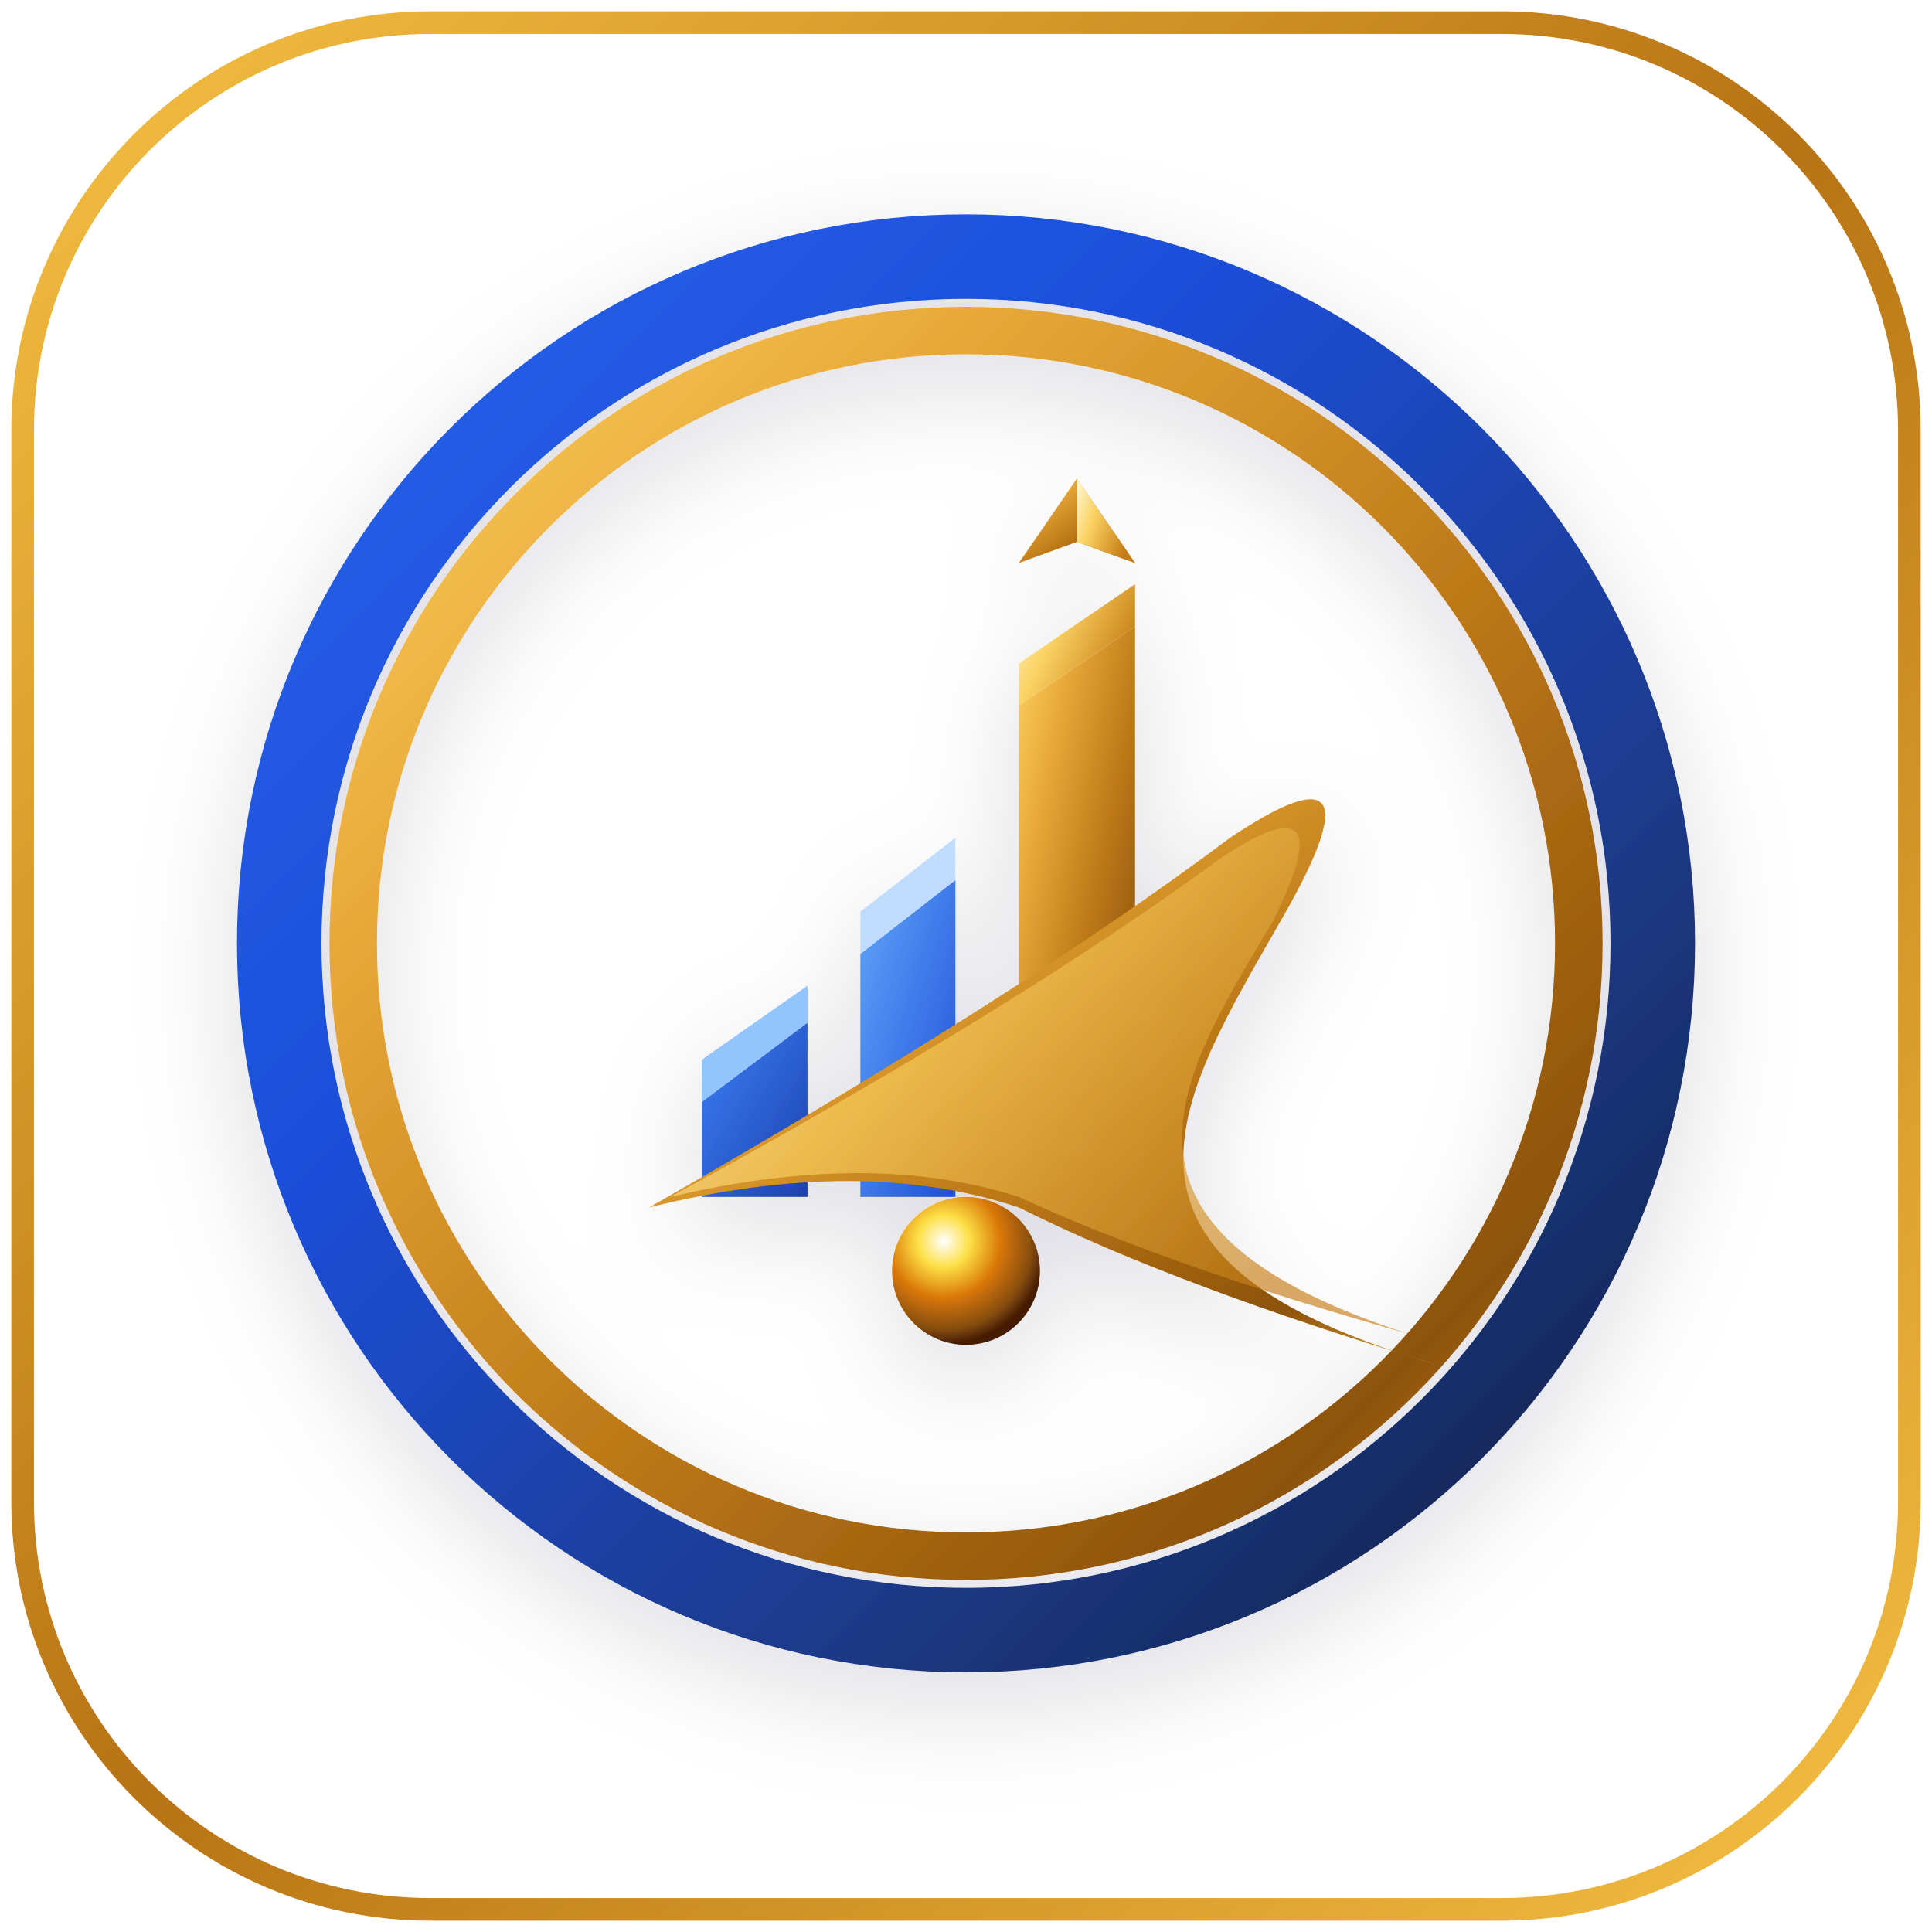
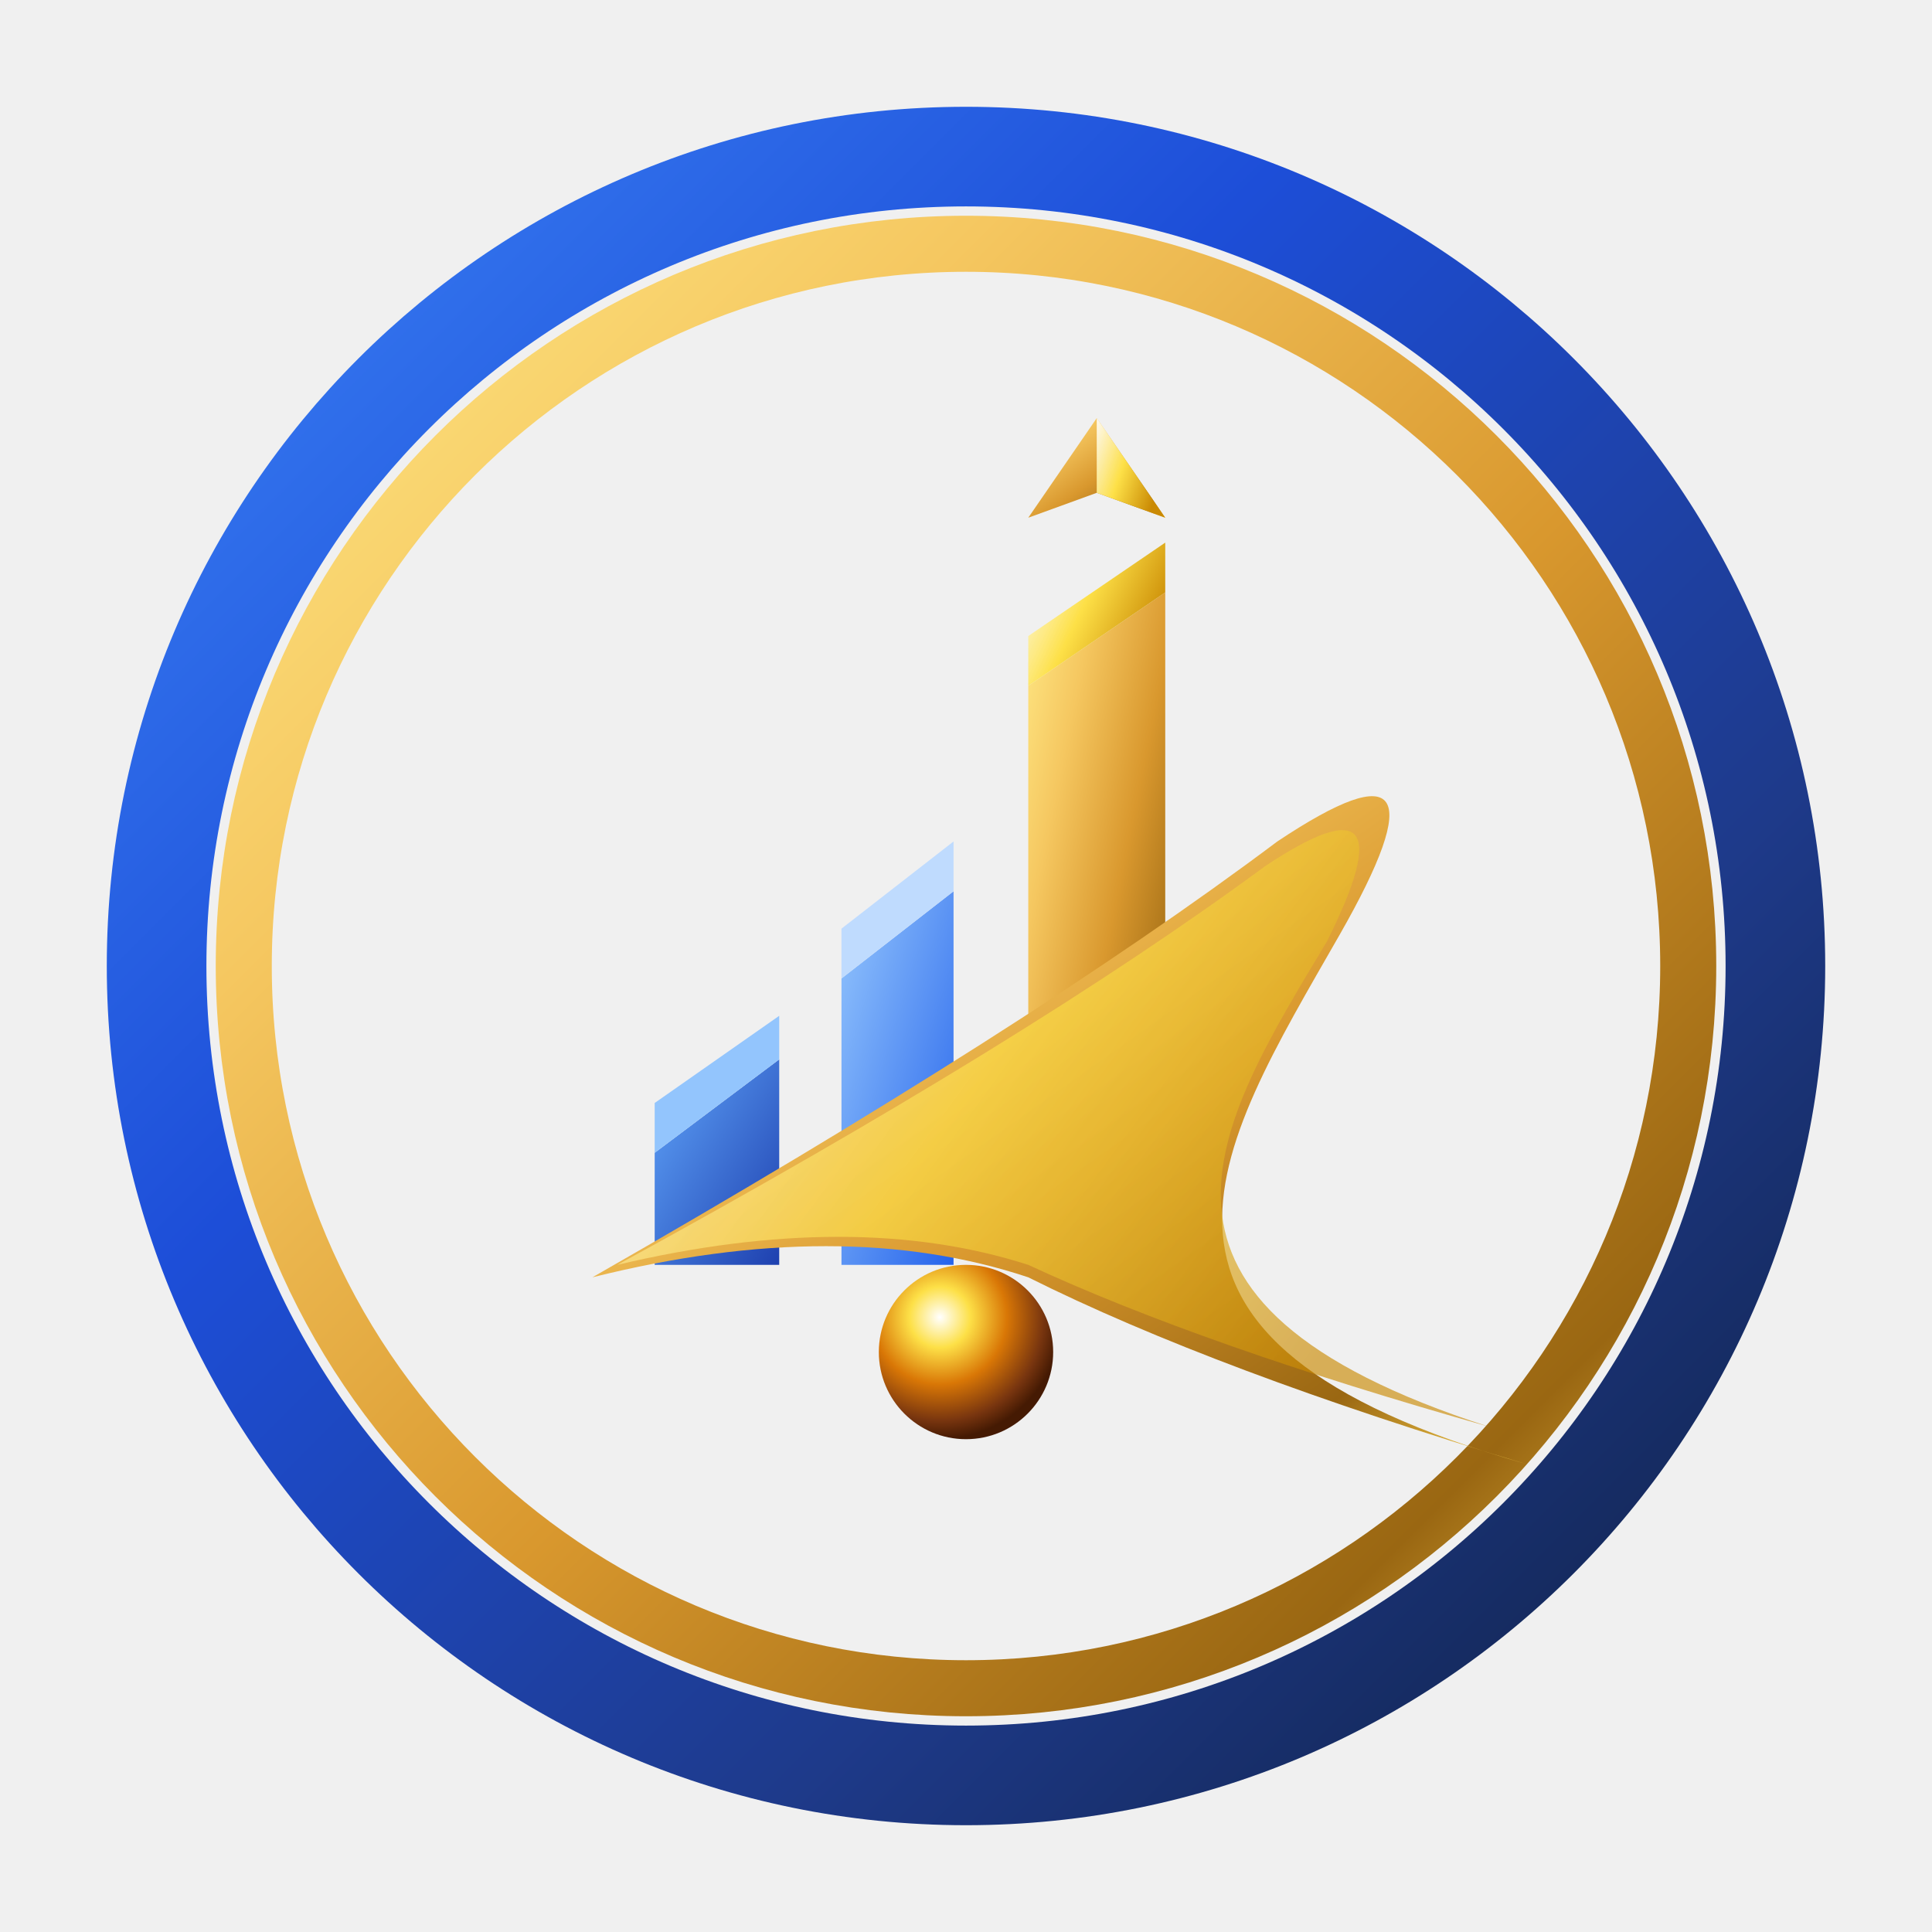
<svg xmlns="http://www.w3.org/2000/svg" viewBox="0 0 512 512" width="100%" height="100%">
  <defs>
    <linearGradient id="qiGold" x1="0%" y1="0%" x2="100%" y2="100%">
-       <stop offset="0%" stop-color="#fbd364" />
-       <stop offset="25%" stop-color="#e8a838" />
-       <stop offset="60%" stop-color="#b87314" />
-       <stop offset="85%" stop-color="#8c530d" />
-       <stop offset="100%" stop-color="#e29e2e" />
+       <stop offset="0%" stop-color="#ffe885" />
+       <stop offset="25%" stop-color="#f5c760" />
+       <stop offset="55%" stop-color="#d9982e" />
+       <stop offset="85%" stop-color="#9a6712" />
+       <stop offset="100%" stop-color="#fcd34d" />
    </linearGradient>
    <linearGradient id="qiGoldLight" x1="0%" y1="0%" x2="100%" y2="50%">
-       <stop offset="0%" stop-color="#fff8db" />
-       <stop offset="40%" stop-color="#fbd364" />
-       <stop offset="100%" stop-color="#c67d16" />
-     </linearGradient>
-     <linearGradient id="qiGoldBorder" x1="0%" y1="0%" x2="100%" y2="100%">
-       <stop offset="0%" stop-color="#f5c042" />
-       <stop offset="50%" stop-color="#b87314" />
-       <stop offset="100%" stop-color="#f5c042" />
+       <stop offset="0%" stop-color="#ffffff" stop-opacity="0.9" />
+       <stop offset="50%" stop-color="#fde047" />
+       <stop offset="100%" stop-color="#ca8a04" />
    </linearGradient>
    <linearGradient id="qiBlueOuter" x1="0%" y1="0%" x2="100%" y2="100%">
-       <stop offset="0%" stop-color="#2563eb" />
+       <stop offset="0%" stop-color="#3b82f6" />
      <stop offset="35%" stop-color="#1d4ed8" />
      <stop offset="70%" stop-color="#1e3a8a" />
      <stop offset="100%" stop-color="#0f2042" />
    </linearGradient>
    <linearGradient id="qiBarBlue1" x1="0%" y1="0%" x2="100%" y2="100%">
-       <stop offset="0%" stop-color="#3b82f6" />
+       <stop offset="0%" stop-color="#60a5fa" />
      <stop offset="100%" stop-color="#1e40af" />
    </linearGradient>
    <linearGradient id="qiBarBlue2" x1="0%" y1="0%" x2="100%" y2="100%">
-       <stop offset="0%" stop-color="#60a5fa" />
-       <stop offset="100%" stop-color="#1d4ed8" />
+       <stop offset="0%" stop-color="#93c5fd" />
+       <stop offset="100%" stop-color="#2563eb" />
    </linearGradient>
    <radialGradient id="qiSphereGold" cx="35%" cy="30%" r="70%">
      <stop offset="0%" stop-color="#ffffff" />
      <stop offset="25%" stop-color="#fde047" />
      <stop offset="55%" stop-color="#d97706" />
-       <stop offset="85%" stop-color="#854d0e" />
+       <stop offset="85%" stop-color="#78350f" />
      <stop offset="100%" stop-color="#451a03" />
    </radialGradient>
-     <filter id="qiDropShadow" x="-20%" y="-20%" width="140%" height="140%">
-       <feDropShadow dx="0" dy="6" stdDeviation="10" flood-color="#0f172a" flood-opacity="0.14" />
-     </filter>
  </defs>
-   <rect width="512" height="512" fill="#ffffff" />
-   <rect x="6" y="6" width="500" height="500" rx="108" fill="#ffffff" stroke="url(#qiGoldBorder)" stroke-width="6" />
-   <g transform="translate(256, 250) scale(1.4)" filter="url(#qiDropShadow)">
+   <g transform="translate(256, 256) scale(1.65)">
    <circle cx="0" cy="0" r="130" fill="none" stroke="url(#qiBlueOuter)" stroke-width="16" stroke-linecap="round" />
    <circle cx="0" cy="0" r="116" fill="none" stroke="url(#qiGold)" stroke-width="9" />
    <polygon points="-50,30 -30,15 -30,48 -50,48" fill="url(#qiBarBlue1)" />
    <polygon points="-50,30 -30,15 -30,8 -50,22" fill="#93c5fd" />
    <polygon points="-20,2 -2,-12 -2,48 -20,48" fill="url(#qiBarBlue2)" />
    <polygon points="-20,2 -2,-12 -2,-20 -20,-6" fill="#bfdbfe" />
    <polygon points="10,-45 32,-60 32,48 10,48" fill="url(#qiGold)" />
    <polygon points="10,-45 32,-60 32,-68 10,-53" fill="url(#qiGoldLight)" />
    <polygon points="21,-88 10,-72 21,-76 32,-72" fill="url(#qiGold)" />
    <polygon points="21,-88 21,-76 32,-72" fill="url(#qiGoldLight)" />
    <path d="M-60,50 Q10,10 50,-20 Q80,-40 60,-5 C40,30 20,60 90,80 Q40,65 10,50 Q-20,40 -60,50 Z" fill="url(#qiGold)" />
    <path d="M-56,48 Q10,12 48,-16 Q72,-32 58,-4 C40,26 22,54 84,74 Q38,61 10,48 Q-18,39 -56,48 Z" fill="url(#qiGoldLight)" opacity="0.65" />
    <circle cx="0" cy="62" r="14" fill="url(#qiSphereGold)" />
  </g>
</svg>
